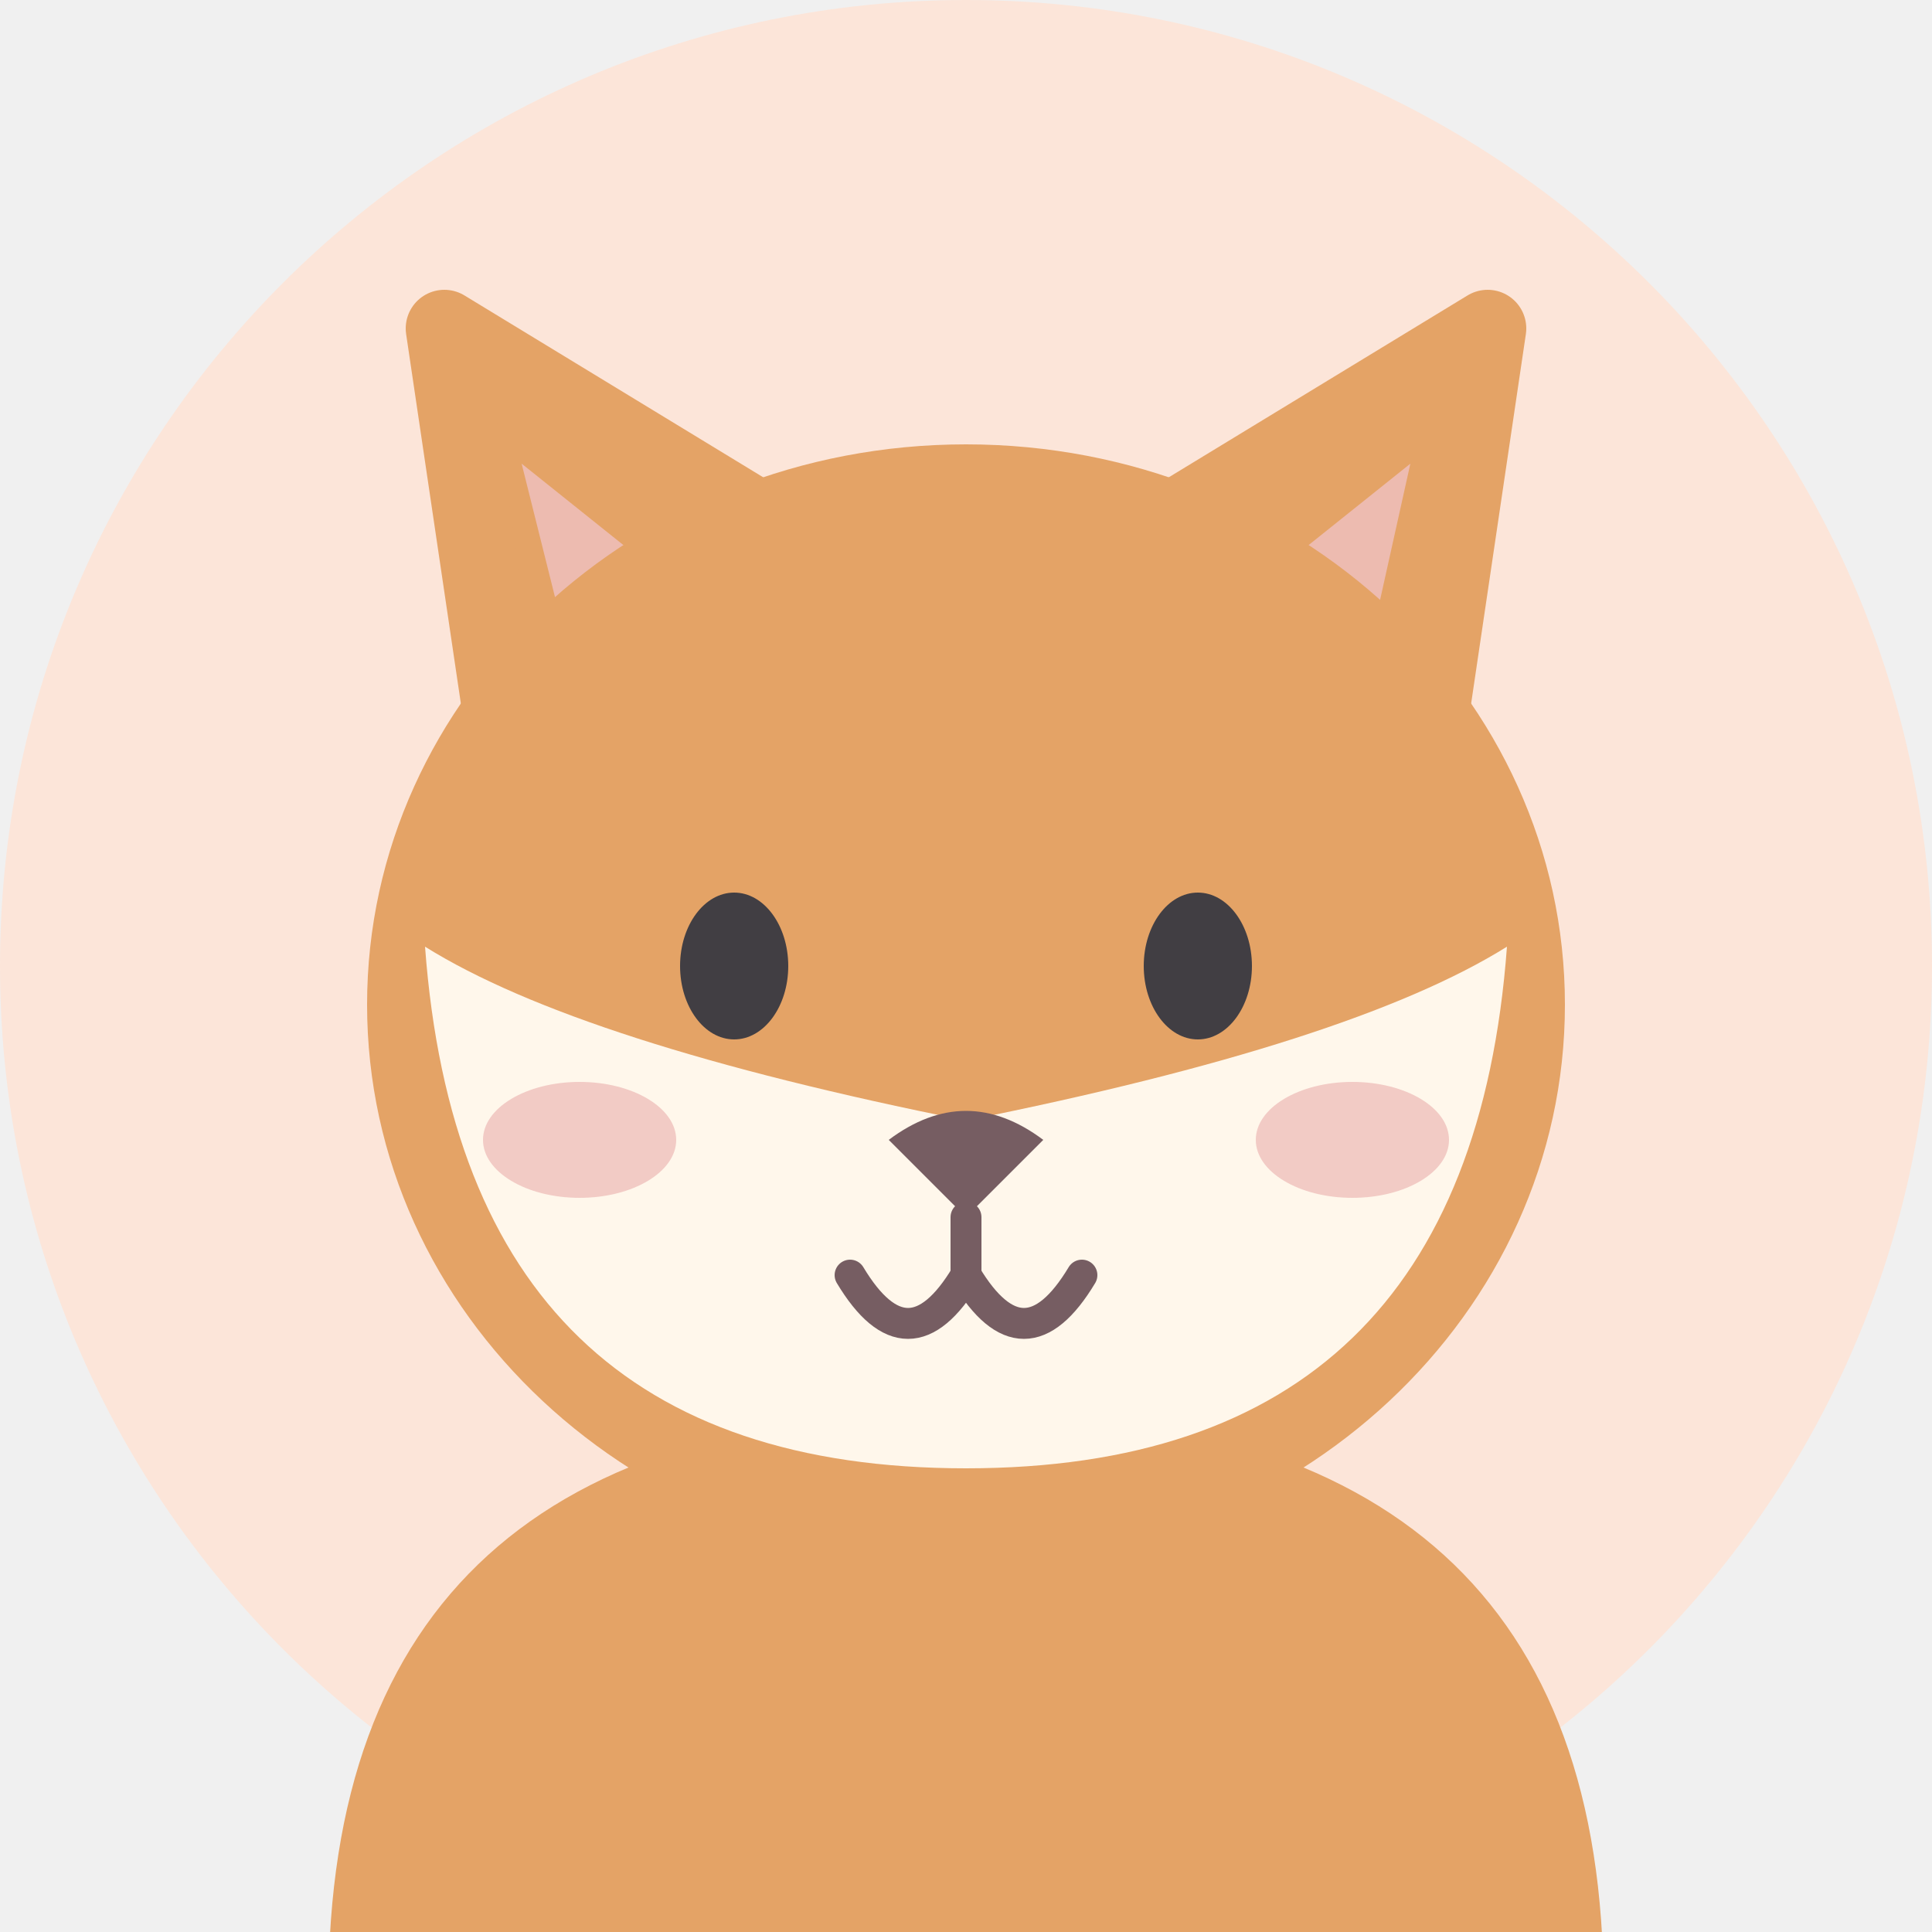
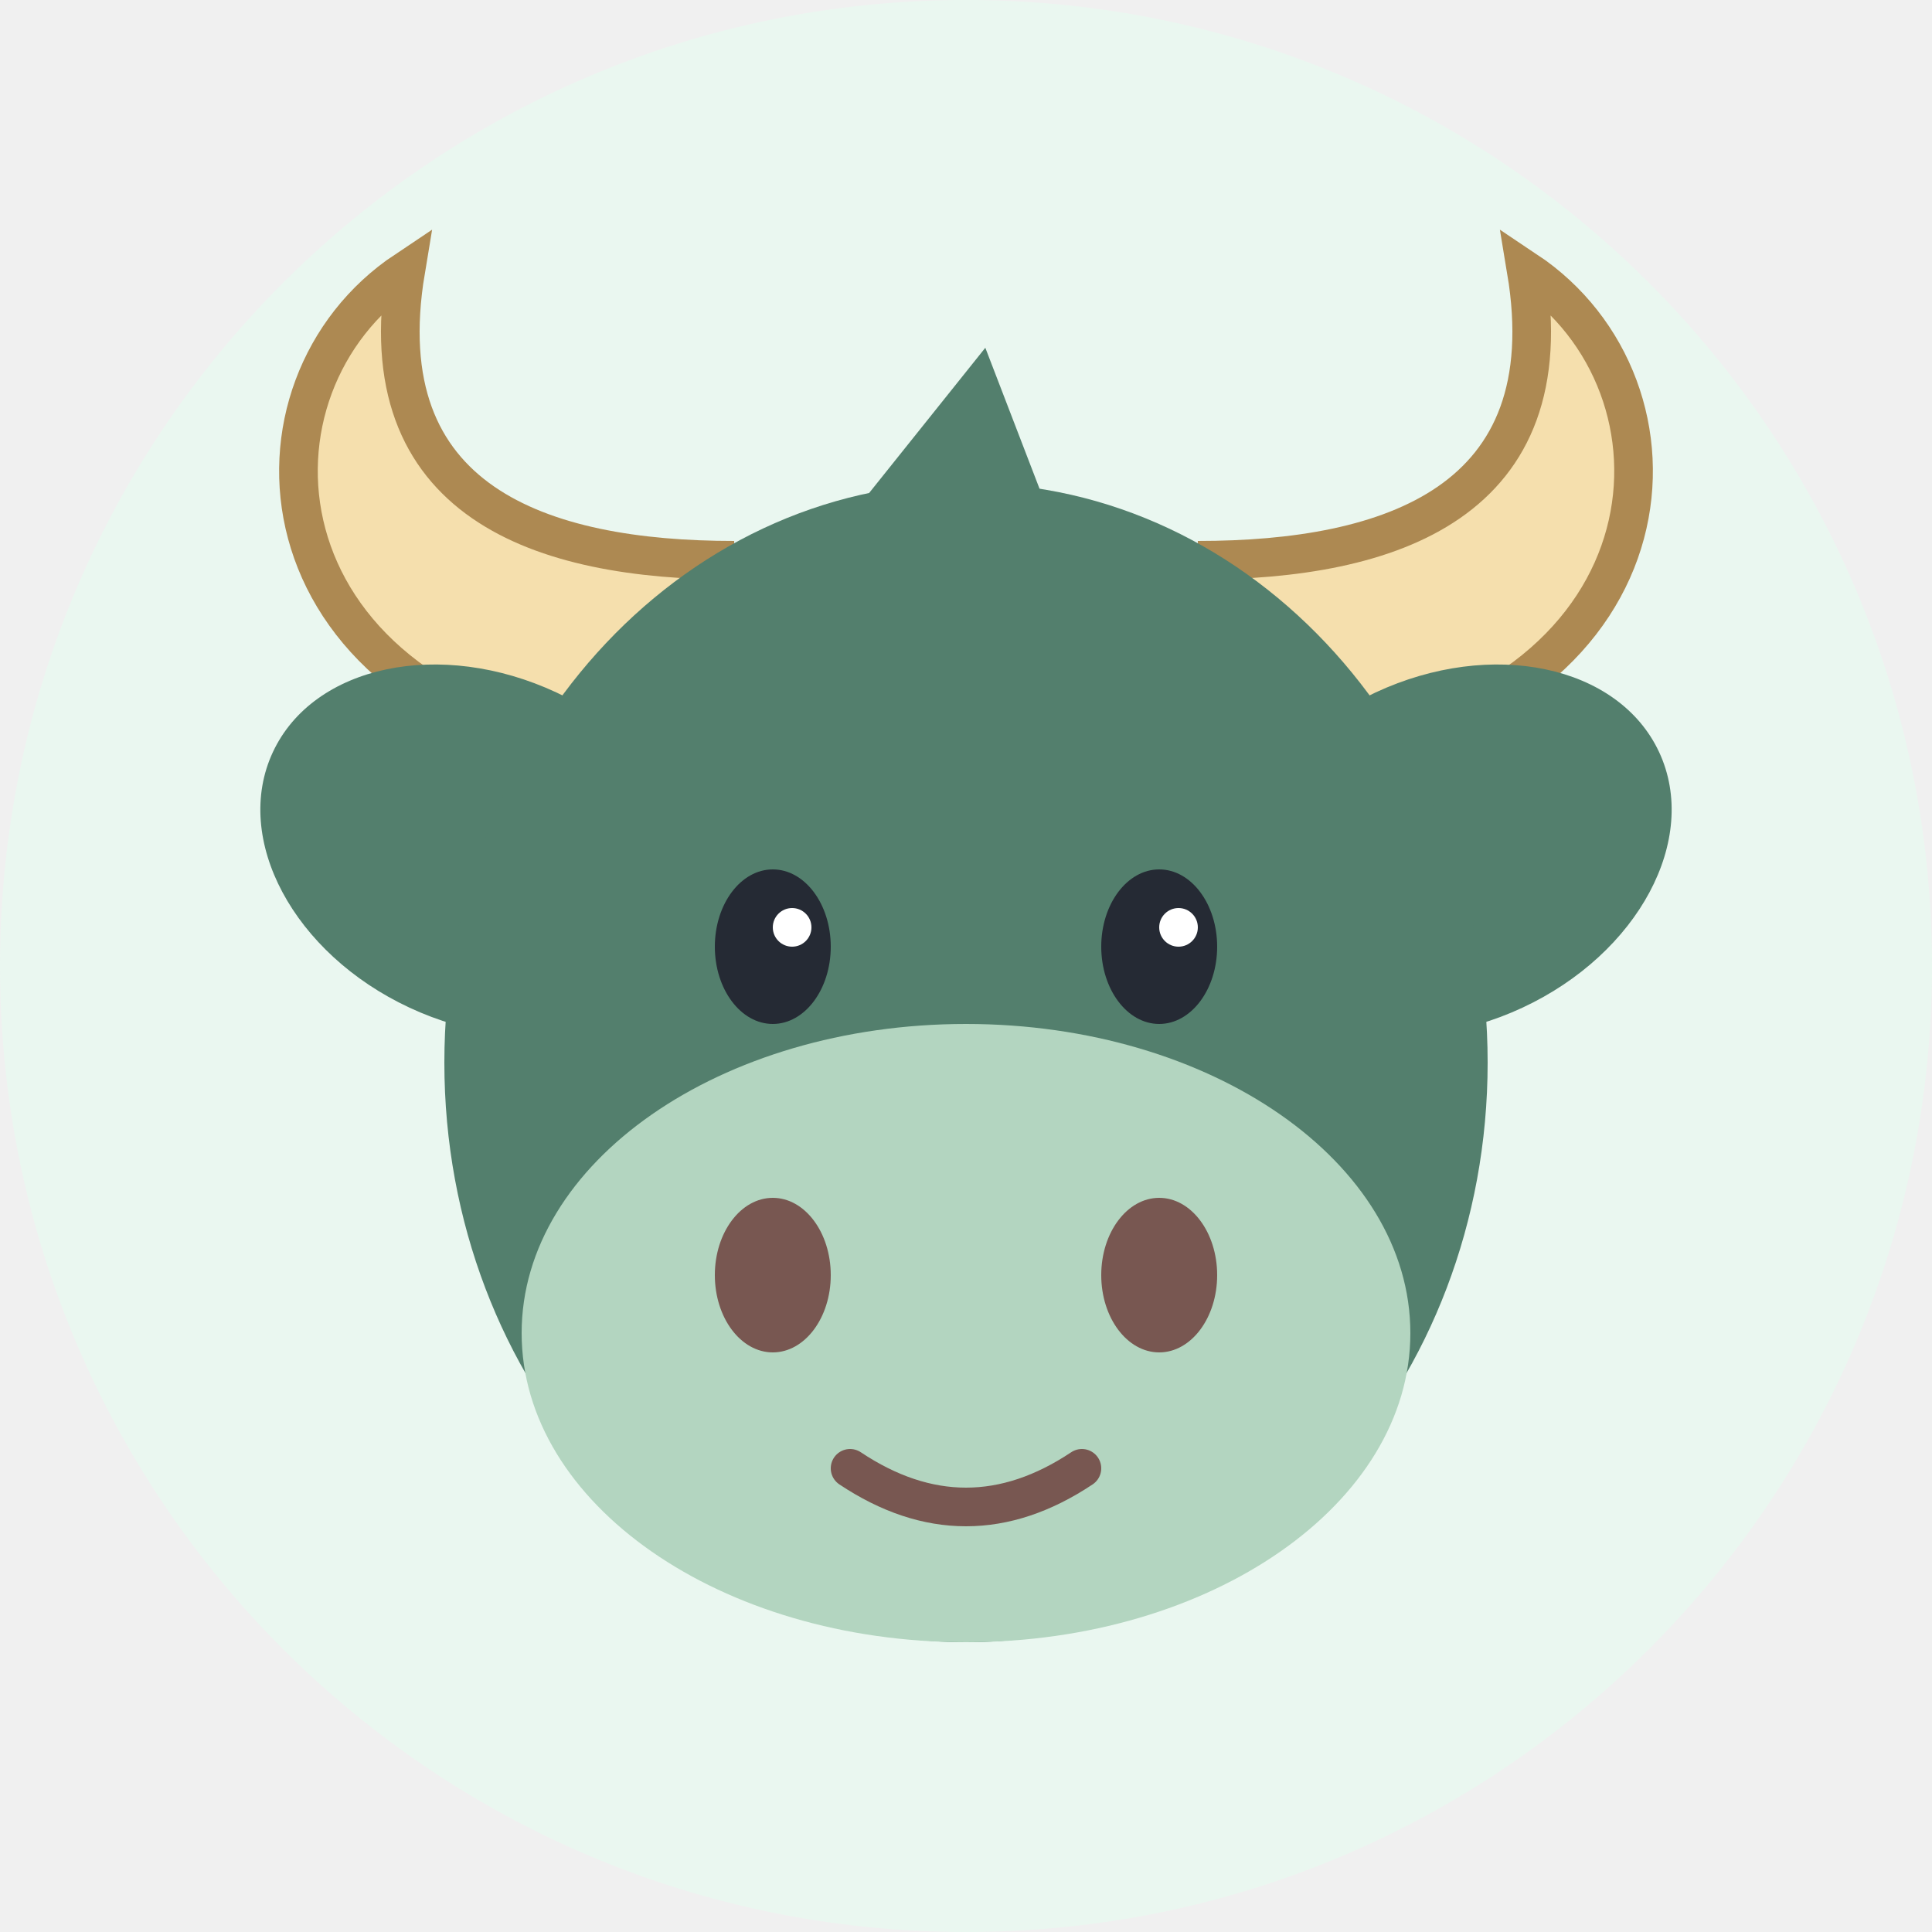
- <svg xmlns="http://www.w3.org/2000/svg" viewBox="0 0 100 100">
-   <rect width="100" height="100" rx="50" fill="#fce5d9" />
-   <path d="M17 103q0-30 33-30t33 30" fill="#e4a366" />
-   <path d="M27 44 23 17 46 31M73 44 77 17 54 31" fill="#e4a366" stroke="#e4a366" stroke-width="4" stroke-linejoin="round" />
-   <path d="m29 32-2-8 10 8m26 0 10-8-2 9" fill="#edbbb0" />
-   <ellipse cx="50" cy="52" rx="31" ry="29" fill="#e4a366" />
-   <path d="M22 49q8 5 28 9 20-4 28-9-2 27-28 27T22 49" fill="#fff7eb" />
-   <ellipse cx="38" cy="50" rx="2.8" ry="3.8" fill="#413e43" />
-   <ellipse cx="62" cy="50" rx="2.8" ry="3.8" fill="#413e43" />
-   <path d="M46 59q4-3 8 0l-4 4Z" fill="#765d62" />
-   <path d="M50 63v3m-6 0q3 5 6 0 3 5 6 0" fill="none" stroke="#765d62" stroke-width="1.6" stroke-linecap="round" />
-   <ellipse cx="30" cy="59" rx="5" ry="3" fill="#e9adab" opacity=".6" />
-   <ellipse cx="70" cy="59" rx="5" ry="3" fill="#e9adab" opacity=".6" />
+ <svg xmlns="http://www.w3.org/2000/svg" viewBox="0 0 100 100" role="img" aria-label="牛主题头像">
+   <rect width="100" height="100" rx="50" fill="#eaf7f0" />
+   <path d="M31 39C13 36 12 20 21 14c-2 12 7 15 17 15M69 39c18-3 19-19 10-25 2 12-7 15-17 15" fill="#f5dfad" stroke="#ad8952" stroke-width="2" />
+   <ellipse cx="25" cy="44" rx="12" ry="9" transform="rotate(25 25 44)" fill="#537f6d" />
+   <ellipse cx="75" cy="44" rx="12" ry="9" transform="rotate(-25 75 44)" fill="#537f6d" />
+   <ellipse cx="50" cy="55" rx="27" ry="30" fill="#537f6d" />
+   <path d="M43 28l8-10 5 13" fill="#537f6d" />
+   <ellipse cx="40" cy="49" rx="3" ry="4" fill="#252a34" />
+   <ellipse cx="60" cy="49" rx="3" ry="4" fill="#252a34" />
+   <circle cx="41" cy="48" r="1" fill="white" />
+   <circle cx="61" cy="48" r="1" fill="white" />
+   <ellipse cx="50" cy="69" rx="23" ry="16" fill="#b3d5c0" />
+   <ellipse cx="40" cy="66" rx="3" ry="4" fill="#785751" />
+   <ellipse cx="60" cy="66" rx="3" ry="4" fill="#785751" />
+   <path d="M44 76q6 4 12 0" fill="none" stroke="#785751" stroke-width="2" stroke-linecap="round" />
</svg>
